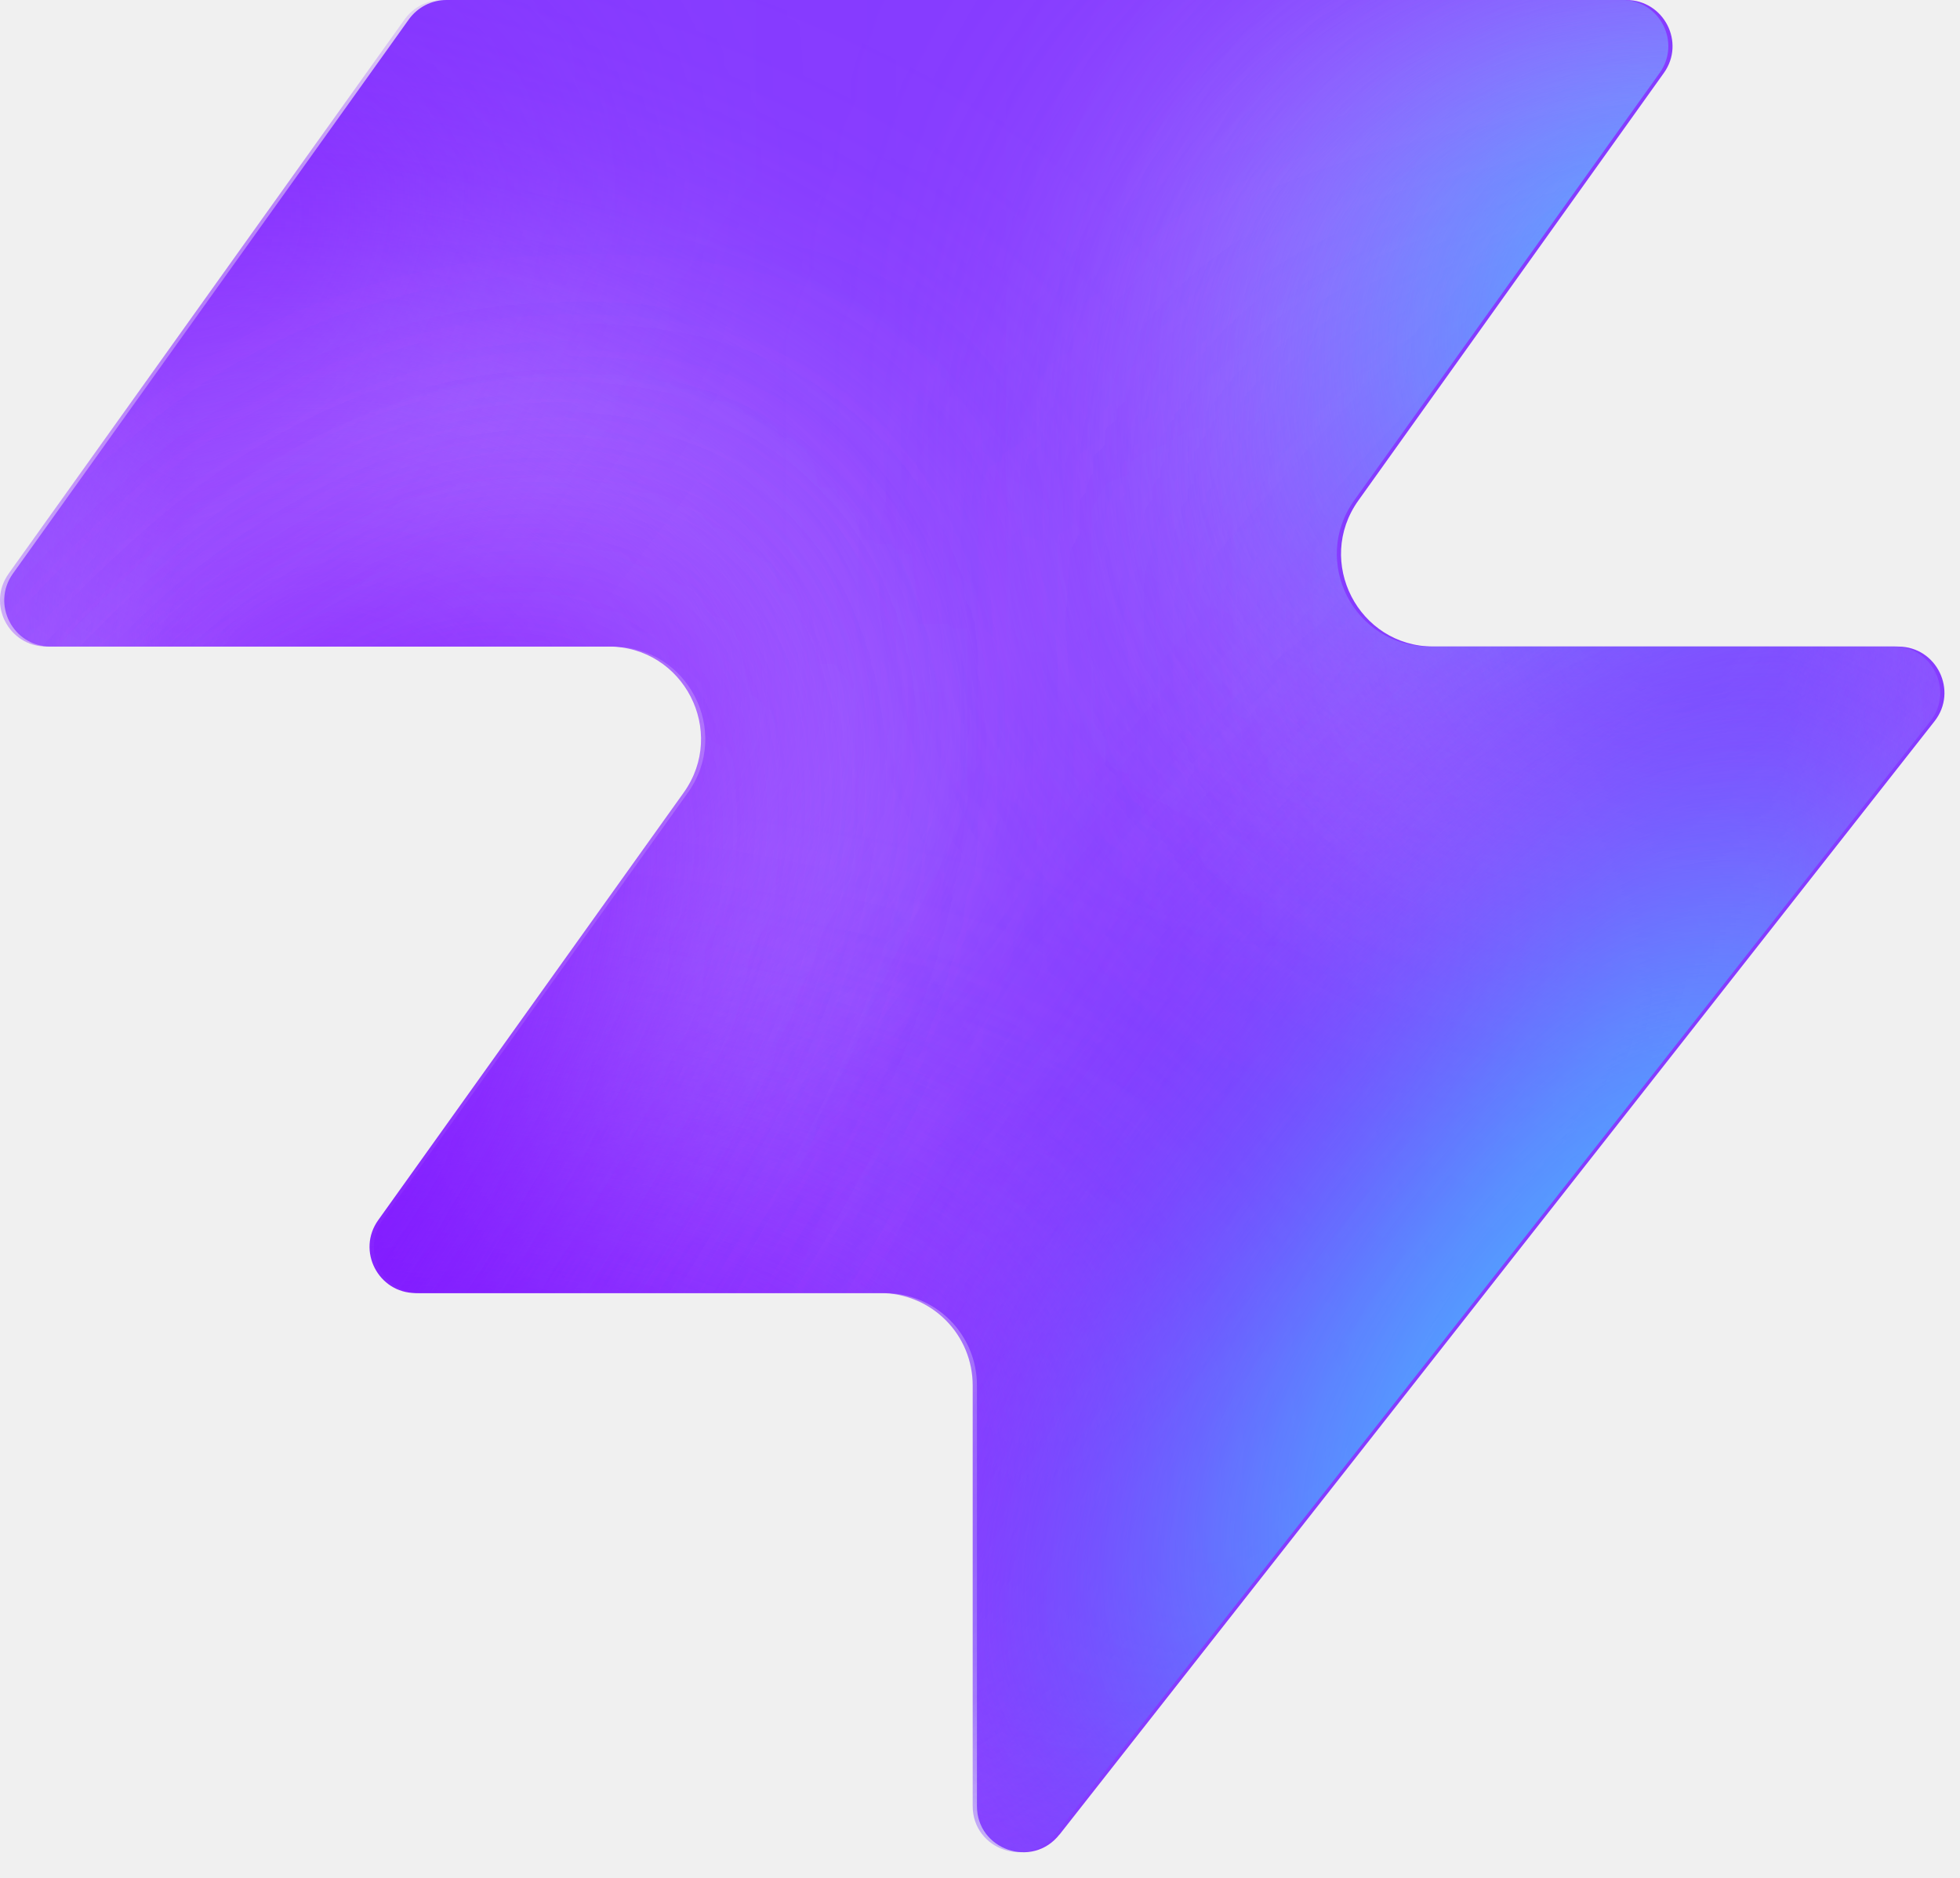
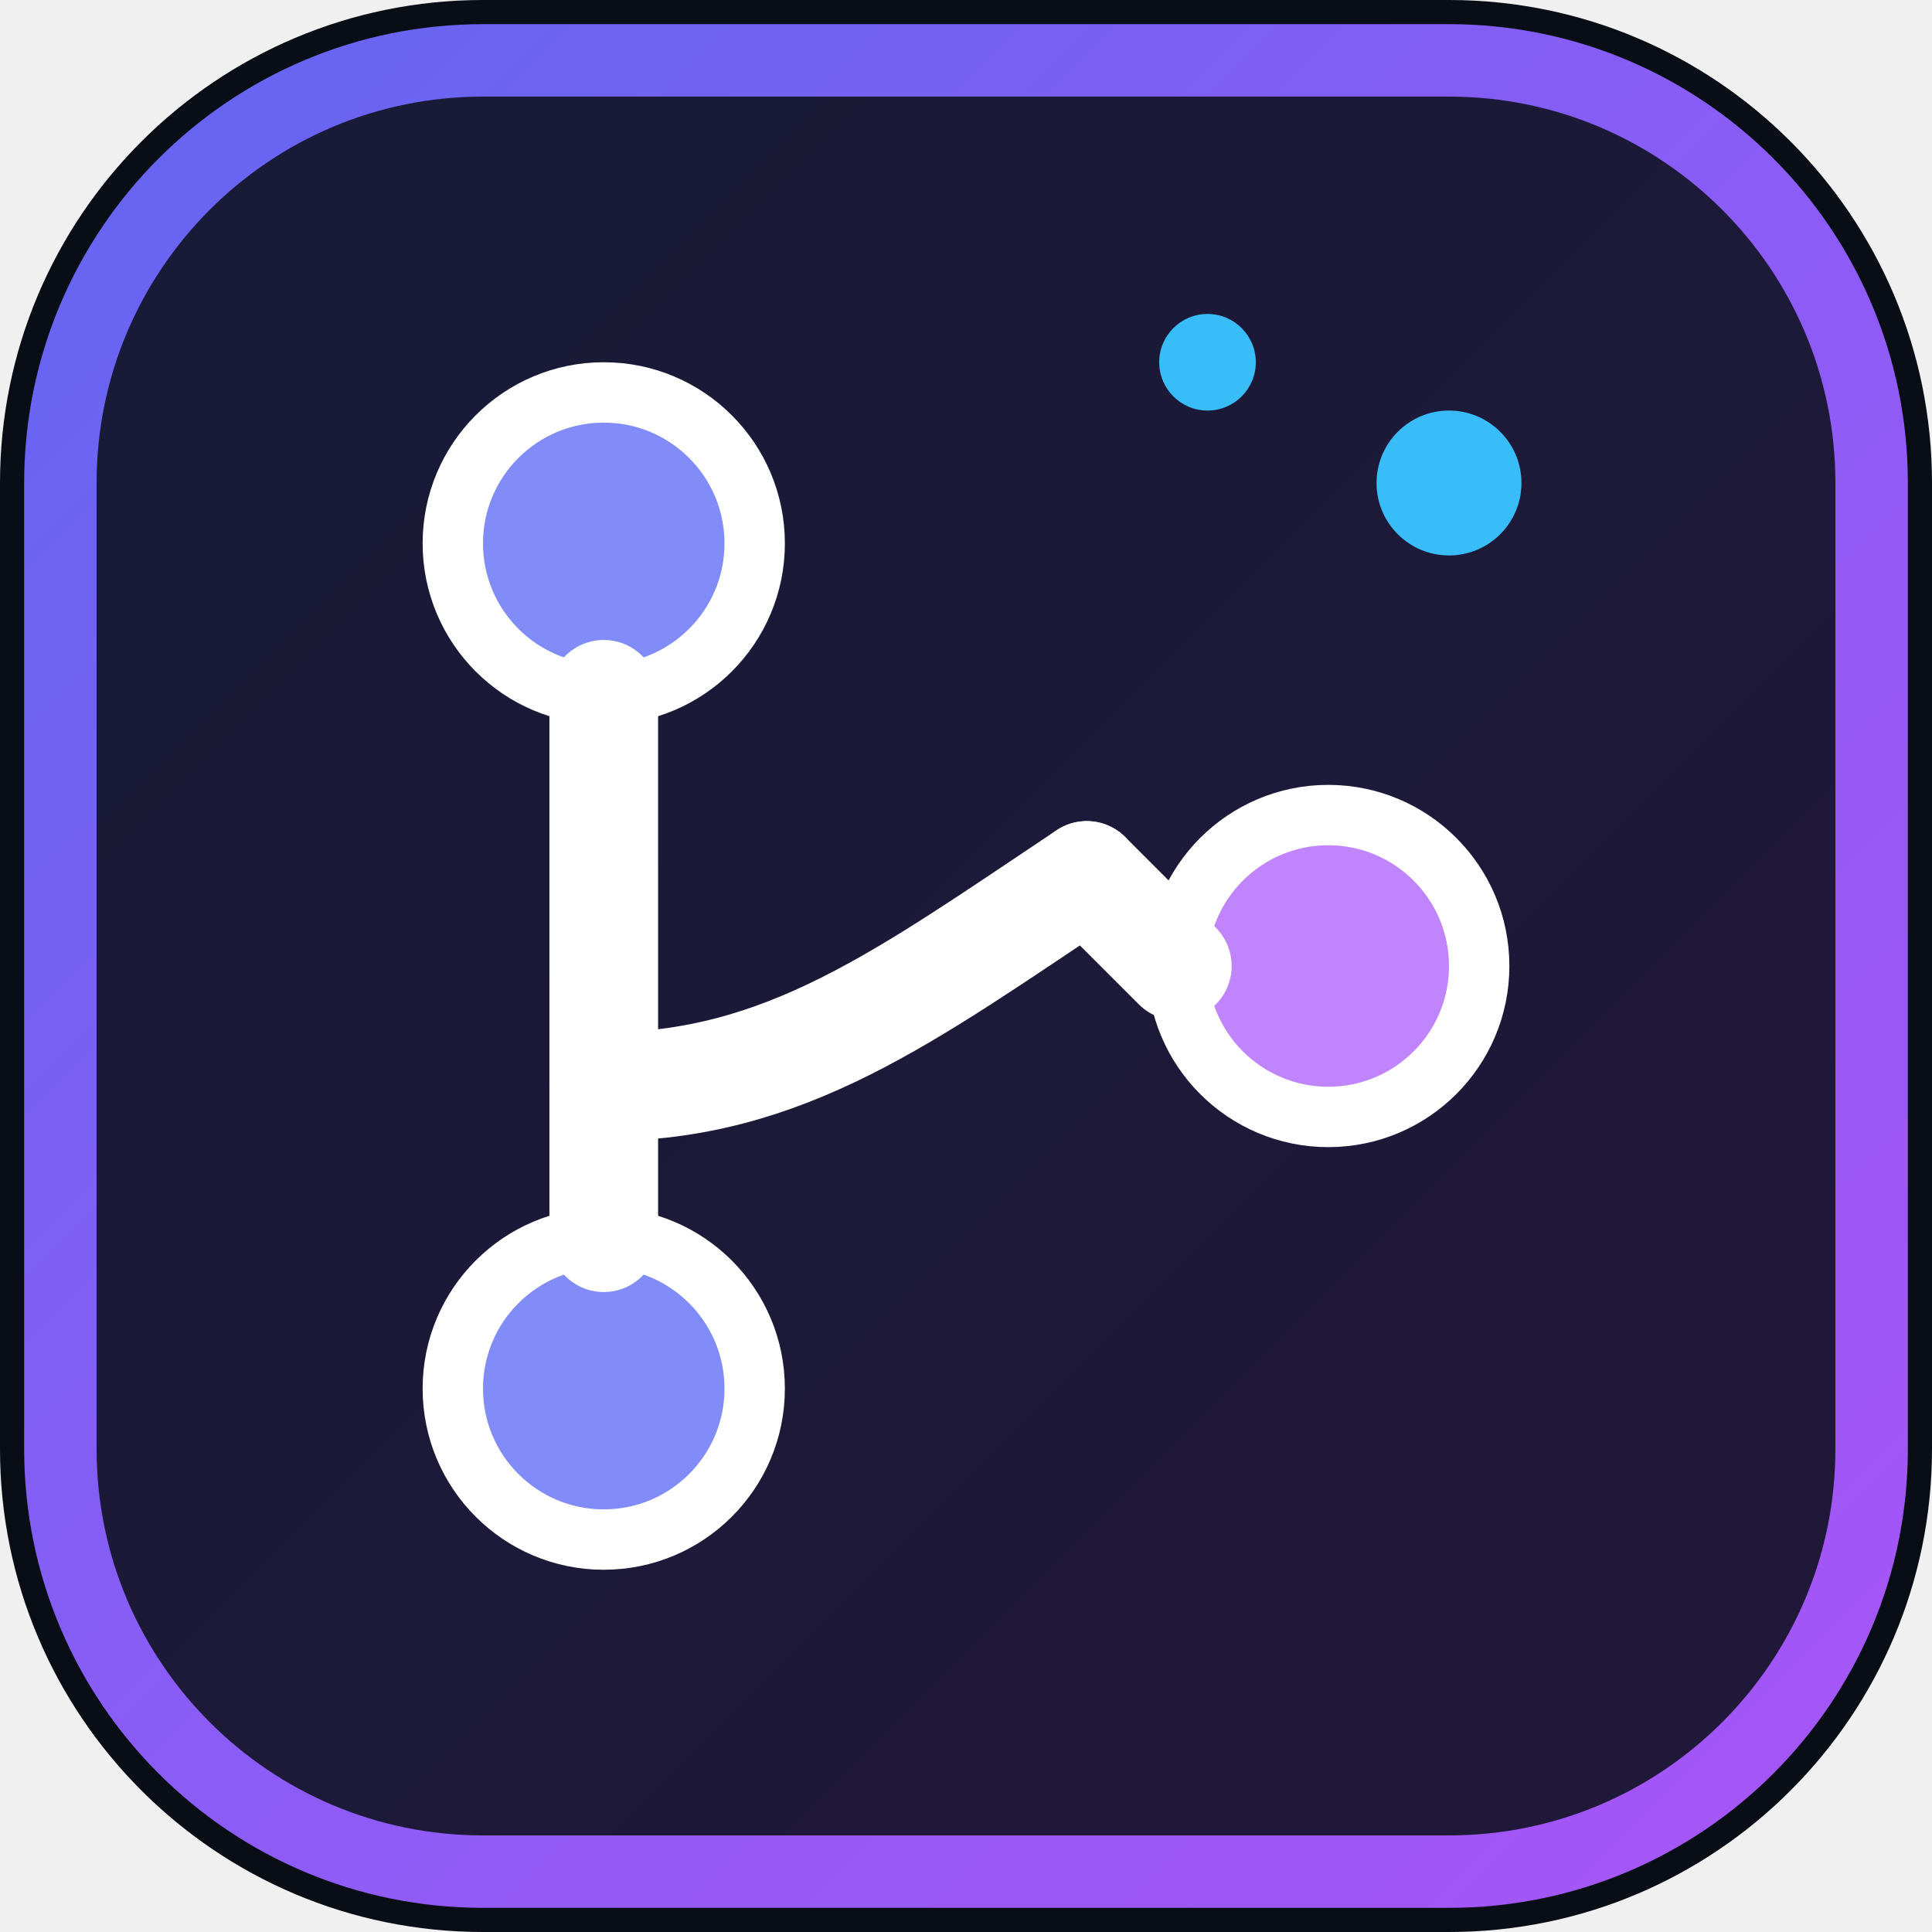
- <svg xmlns="http://www.w3.org/2000/svg" width="48" height="46" fill="none" viewBox="0 0 48 46">
-   <path fill="#863bff" d="M25.946 44.938c-.664.845-2.021.375-2.021-.698V33.937a2.26 2.26 0 0 0-2.262-2.262H10.287c-.92 0-1.456-1.04-.92-1.788l7.48-10.471c1.07-1.497 0-3.578-1.842-3.578H1.237c-.92 0-1.456-1.04-.92-1.788L10.013.474c.214-.297.556-.474.92-.474h28.894c.92 0 1.456 1.04.92 1.788l-7.48 10.471c-1.07 1.498 0 3.579 1.842 3.579h11.377c.943 0 1.473 1.088.89 1.83L25.947 44.94z" style="fill:#863bff;fill:color(display-p3 .525 .23 1);fill-opacity:1" />
-   <mask id="a" width="48" height="46" x="0" y="0" maskUnits="userSpaceOnUse" style="mask-type:alpha">
-     <path fill="#000" d="M25.842 44.938c-.664.844-2.021.375-2.021-.698V33.937a2.26 2.26 0 0 0-2.262-2.262H10.183c-.92 0-1.456-1.04-.92-1.788l7.48-10.471c1.07-1.498 0-3.579-1.842-3.579H1.133c-.92 0-1.456-1.04-.92-1.787L9.91.473c.214-.297.556-.474.92-.474h28.894c.92 0 1.456 1.04.92 1.788l-7.48 10.471c-1.07 1.498 0 3.578 1.842 3.578h11.377c.943 0 1.473 1.088.89 1.832L25.843 44.94z" style="fill:#000;fill-opacity:1" />
-   </mask>
-   <g mask="url(#a)">
-     <g filter="url(#b)">
-       <ellipse cx="5.508" cy="14.704" fill="#ede6ff" rx="5.508" ry="14.704" style="fill:#ede6ff;fill:color(display-p3 .927 .903 1);fill-opacity:1" transform="matrix(.00324 1 1 -.00324 -4.47 31.516)" />
-     </g>
-     <g filter="url(#c)">
-       <ellipse cx="10.399" cy="29.851" fill="#ede6ff" rx="10.399" ry="29.851" style="fill:#ede6ff;fill:color(display-p3 .927 .903 1);fill-opacity:1" transform="matrix(.00324 1 1 -.00324 -39.328 7.883)" />
-     </g>
-     <g filter="url(#d)">
-       <ellipse cx="5.508" cy="30.487" fill="#7e14ff" rx="5.508" ry="30.487" style="fill:#7e14ff;fill:color(display-p3 .492 .077 1);fill-opacity:1" transform="rotate(89.814 -25.913 -14.639)scale(1 -1)" />
-     </g>
-     <g filter="url(#e)">
-       <ellipse cx="5.508" cy="30.599" fill="#7e14ff" rx="5.508" ry="30.599" style="fill:#7e14ff;fill:color(display-p3 .492 .077 1);fill-opacity:1" transform="rotate(89.814 -32.644 -3.334)scale(1 -1)" />
-     </g>
-     <g filter="url(#f)">
-       <ellipse cx="5.508" cy="30.599" fill="#7e14ff" rx="5.508" ry="30.599" style="fill:#7e14ff;fill:color(display-p3 .492 .077 1);fill-opacity:1" transform="matrix(.00324 1 1 -.00324 -34.34 30.47)" />
-     </g>
-     <g filter="url(#g)">
-       <ellipse cx="14.072" cy="22.078" fill="#ede6ff" rx="14.072" ry="22.078" style="fill:#ede6ff;fill:color(display-p3 .927 .903 1);fill-opacity:1" transform="rotate(93.35 24.506 48.493)scale(-1 1)" />
-     </g>
-     <g filter="url(#h)">
-       <ellipse cx="3.47" cy="21.501" fill="#7e14ff" rx="3.47" ry="21.501" style="fill:#7e14ff;fill:color(display-p3 .492 .077 1);fill-opacity:1" transform="rotate(89.009 28.708 47.59)scale(-1 1)" />
-     </g>
-     <g filter="url(#i)">
-       <ellipse cx="3.47" cy="21.501" fill="#7e14ff" rx="3.47" ry="21.501" style="fill:#7e14ff;fill:color(display-p3 .492 .077 1);fill-opacity:1" transform="rotate(89.009 28.708 47.59)scale(-1 1)" />
-     </g>
-     <g filter="url(#j)">
-       <ellipse cx=".387" cy="8.972" fill="#7e14ff" rx="4.407" ry="29.108" style="fill:#7e14ff;fill:color(display-p3 .492 .077 1);fill-opacity:1" transform="rotate(39.51 .387 8.972)" />
-     </g>
-     <g filter="url(#k)">
-       <ellipse cx="47.523" cy="-6.092" fill="#7e14ff" rx="4.407" ry="29.108" style="fill:#7e14ff;fill:color(display-p3 .492 .077 1);fill-opacity:1" transform="rotate(37.892 47.523 -6.092)" />
-     </g>
-     <g filter="url(#l)">
-       <ellipse cx="41.412" cy="6.333" fill="#47bfff" rx="5.971" ry="9.665" style="fill:#47bfff;fill:color(display-p3 .28 .748 1);fill-opacity:1" transform="rotate(37.892 41.412 6.333)" />
-     </g>
-     <g filter="url(#m)">
-       <ellipse cx="-1.879" cy="38.332" fill="#7e14ff" rx="4.407" ry="29.108" style="fill:#7e14ff;fill:color(display-p3 .492 .077 1);fill-opacity:1" transform="rotate(37.892 -1.88 38.332)" />
-     </g>
-     <g filter="url(#n)">
-       <ellipse cx="-1.879" cy="38.332" fill="#7e14ff" rx="4.407" ry="29.108" style="fill:#7e14ff;fill:color(display-p3 .492 .077 1);fill-opacity:1" transform="rotate(37.892 -1.88 38.332)" />
-     </g>
-     <g filter="url(#o)">
-       <ellipse cx="35.651" cy="29.907" fill="#7e14ff" rx="4.407" ry="29.108" style="fill:#7e14ff;fill:color(display-p3 .492 .077 1);fill-opacity:1" transform="rotate(37.892 35.651 29.907)" />
-     </g>
-     <g filter="url(#p)">
-       <ellipse cx="38.418" cy="32.4" fill="#47bfff" rx="5.971" ry="15.297" style="fill:#47bfff;fill:color(display-p3 .28 .748 1);fill-opacity:1" transform="rotate(37.892 38.418 32.4)" />
-     </g>
-   </g>
+ <svg xmlns="http://www.w3.org/2000/svg" viewBox="0 0 32 32" fill="none">
  <defs>
-     <filter id="b" width="60.045" height="41.654" x="-19.77" y="16.149" color-interpolation-filters="sRGB" filterUnits="userSpaceOnUse">
-       <feFlood flood-opacity="0" result="BackgroundImageFix" />
-       <feBlend in="SourceGraphic" in2="BackgroundImageFix" result="shape" />
-       <feGaussianBlur result="effect1_foregroundBlur_2002_17158" stdDeviation="7.659" />
-     </filter>
-     <filter id="c" width="90.34" height="51.437" x="-54.613" y="-7.533" color-interpolation-filters="sRGB" filterUnits="userSpaceOnUse">
-       <feFlood flood-opacity="0" result="BackgroundImageFix" />
-       <feBlend in="SourceGraphic" in2="BackgroundImageFix" result="shape" />
-       <feGaussianBlur result="effect1_foregroundBlur_2002_17158" stdDeviation="7.659" />
-     </filter>
-     <filter id="d" width="79.355" height="29.4" x="-49.64" y="2.03" color-interpolation-filters="sRGB" filterUnits="userSpaceOnUse">
-       <feFlood flood-opacity="0" result="BackgroundImageFix" />
-       <feBlend in="SourceGraphic" in2="BackgroundImageFix" result="shape" />
-       <feGaussianBlur result="effect1_foregroundBlur_2002_17158" stdDeviation="4.596" />
-     </filter>
-     <filter id="e" width="79.579" height="29.4" x="-45.045" y="20.029" color-interpolation-filters="sRGB" filterUnits="userSpaceOnUse">
-       <feFlood flood-opacity="0" result="BackgroundImageFix" />
-       <feBlend in="SourceGraphic" in2="BackgroundImageFix" result="shape" />
-       <feGaussianBlur result="effect1_foregroundBlur_2002_17158" stdDeviation="4.596" />
-     </filter>
-     <filter id="f" width="79.579" height="29.4" x="-43.513" y="21.178" color-interpolation-filters="sRGB" filterUnits="userSpaceOnUse">
-       <feFlood flood-opacity="0" result="BackgroundImageFix" />
-       <feBlend in="SourceGraphic" in2="BackgroundImageFix" result="shape" />
-       <feGaussianBlur result="effect1_foregroundBlur_2002_17158" stdDeviation="4.596" />
-     </filter>
-     <filter id="g" width="74.749" height="58.852" x="15.756" y="-17.901" color-interpolation-filters="sRGB" filterUnits="userSpaceOnUse">
-       <feFlood flood-opacity="0" result="BackgroundImageFix" />
-       <feBlend in="SourceGraphic" in2="BackgroundImageFix" result="shape" />
-       <feGaussianBlur result="effect1_foregroundBlur_2002_17158" stdDeviation="7.659" />
-     </filter>
-     <filter id="h" width="61.377" height="25.362" x="23.548" y="2.284" color-interpolation-filters="sRGB" filterUnits="userSpaceOnUse">
-       <feFlood flood-opacity="0" result="BackgroundImageFix" />
-       <feBlend in="SourceGraphic" in2="BackgroundImageFix" result="shape" />
-       <feGaussianBlur result="effect1_foregroundBlur_2002_17158" stdDeviation="4.596" />
-     </filter>
-     <filter id="i" width="61.377" height="25.362" x="23.548" y="2.284" color-interpolation-filters="sRGB" filterUnits="userSpaceOnUse">
-       <feFlood flood-opacity="0" result="BackgroundImageFix" />
-       <feBlend in="SourceGraphic" in2="BackgroundImageFix" result="shape" />
-       <feGaussianBlur result="effect1_foregroundBlur_2002_17158" stdDeviation="4.596" />
-     </filter>
-     <filter id="j" width="56.045" height="63.649" x="-27.636" y="-22.853" color-interpolation-filters="sRGB" filterUnits="userSpaceOnUse">
-       <feFlood flood-opacity="0" result="BackgroundImageFix" />
-       <feBlend in="SourceGraphic" in2="BackgroundImageFix" result="shape" />
-       <feGaussianBlur result="effect1_foregroundBlur_2002_17158" stdDeviation="4.596" />
-     </filter>
-     <filter id="k" width="54.814" height="64.646" x="20.116" y="-38.415" color-interpolation-filters="sRGB" filterUnits="userSpaceOnUse">
-       <feFlood flood-opacity="0" result="BackgroundImageFix" />
-       <feBlend in="SourceGraphic" in2="BackgroundImageFix" result="shape" />
-       <feGaussianBlur result="effect1_foregroundBlur_2002_17158" stdDeviation="4.596" />
-     </filter>
-     <filter id="l" width="33.541" height="35.313" x="24.641" y="-11.323" color-interpolation-filters="sRGB" filterUnits="userSpaceOnUse">
-       <feFlood flood-opacity="0" result="BackgroundImageFix" />
-       <feBlend in="SourceGraphic" in2="BackgroundImageFix" result="shape" />
-       <feGaussianBlur result="effect1_foregroundBlur_2002_17158" stdDeviation="4.596" />
-     </filter>
-     <filter id="m" width="54.814" height="64.646" x="-29.286" y="6.009" color-interpolation-filters="sRGB" filterUnits="userSpaceOnUse">
-       <feFlood flood-opacity="0" result="BackgroundImageFix" />
-       <feBlend in="SourceGraphic" in2="BackgroundImageFix" result="shape" />
-       <feGaussianBlur result="effect1_foregroundBlur_2002_17158" stdDeviation="4.596" />
-     </filter>
-     <filter id="n" width="54.814" height="64.646" x="-29.286" y="6.009" color-interpolation-filters="sRGB" filterUnits="userSpaceOnUse">
-       <feFlood flood-opacity="0" result="BackgroundImageFix" />
-       <feBlend in="SourceGraphic" in2="BackgroundImageFix" result="shape" />
-       <feGaussianBlur result="effect1_foregroundBlur_2002_17158" stdDeviation="4.596" />
-     </filter>
-     <filter id="o" width="54.814" height="64.646" x="8.244" y="-2.416" color-interpolation-filters="sRGB" filterUnits="userSpaceOnUse">
-       <feFlood flood-opacity="0" result="BackgroundImageFix" />
-       <feBlend in="SourceGraphic" in2="BackgroundImageFix" result="shape" />
-       <feGaussianBlur result="effect1_foregroundBlur_2002_17158" stdDeviation="4.596" />
-     </filter>
-     <filter id="p" width="39.409" height="43.623" x="18.713" y="10.588" color-interpolation-filters="sRGB" filterUnits="userSpaceOnUse">
-       <feFlood flood-opacity="0" result="BackgroundImageFix" />
-       <feBlend in="SourceGraphic" in2="BackgroundImageFix" result="shape" />
-       <feGaussianBlur result="effect1_foregroundBlur_2002_17158" stdDeviation="4.596" />
-     </filter>
+     <linearGradient id="gitinsight-grad" x1="0%" y1="0%" x2="100%" y2="100%">
+       <stop offset="0%" stop-color="#6366f1" />
+       <stop offset="50%" stop-color="#8b5cf6" />
+       <stop offset="100%" stop-color="#a855f7" />
+     </linearGradient>
  </defs>
+   <rect width="32" height="32" rx="8" fill="#090d16" />
+   <rect width="30" height="30" x="1" y="1" rx="7" fill="url(#gitinsight-grad)" fill-opacity="0.15" stroke="url(#gitinsight-grad)" stroke-width="1.2" />
+   <circle cx="10" cy="9" r="2.5" fill="#818cf8" stroke="#ffffff" stroke-width="1" />
+   <circle cx="10" cy="23" r="2.5" fill="#818cf8" stroke="#ffffff" stroke-width="1" />
+   <circle cx="22" cy="16" r="2.5" fill="#c084fc" stroke="#ffffff" stroke-width="1" />
+   <path d="M10 11.5v9" stroke="#ffffff" stroke-width="1.8" stroke-linecap="round" />
+   <path d="M10 18c3 0 5-1.5 8-3.5" stroke="#ffffff" stroke-width="1.8" stroke-linecap="round" fill="none" />
+   <path d="M18 14.5l1.5 1.5" stroke="#ffffff" stroke-width="1.8" stroke-linecap="round" />
+   <circle cx="24" cy="8" r="1.2" fill="#38bdf8" />
+   <circle cx="20" cy="6" r="0.8" fill="#38bdf8" />
</svg>
